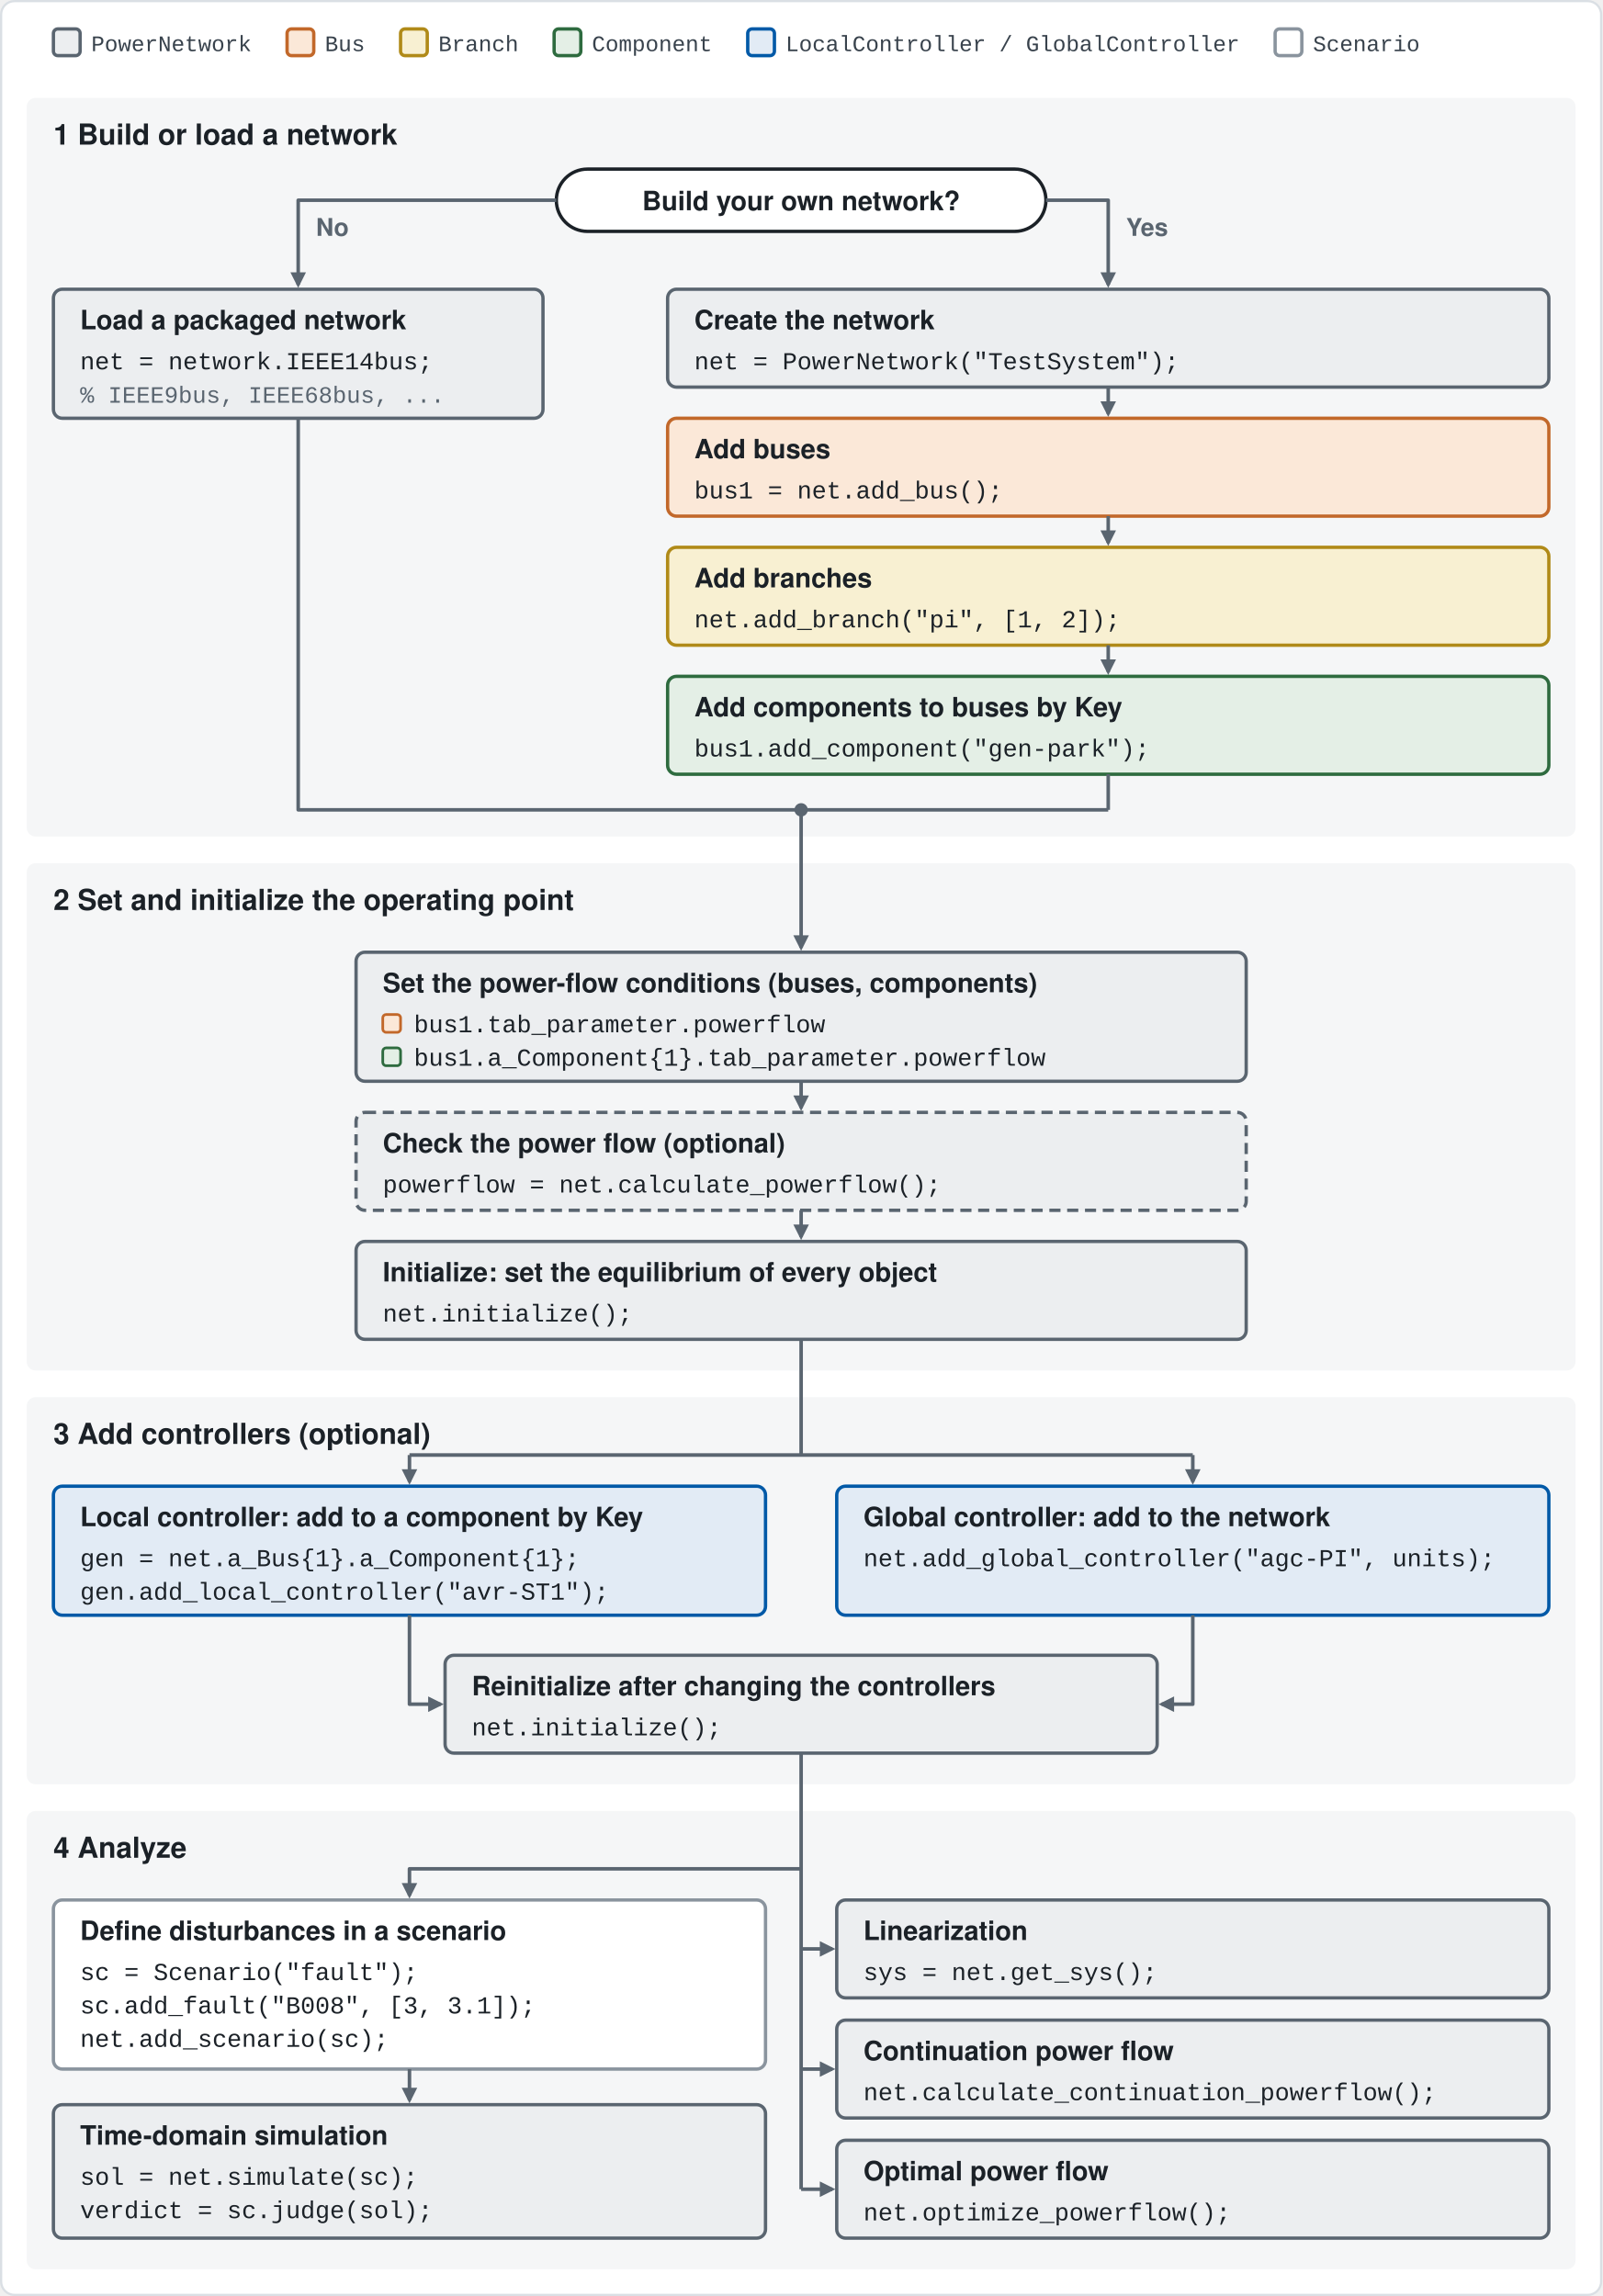
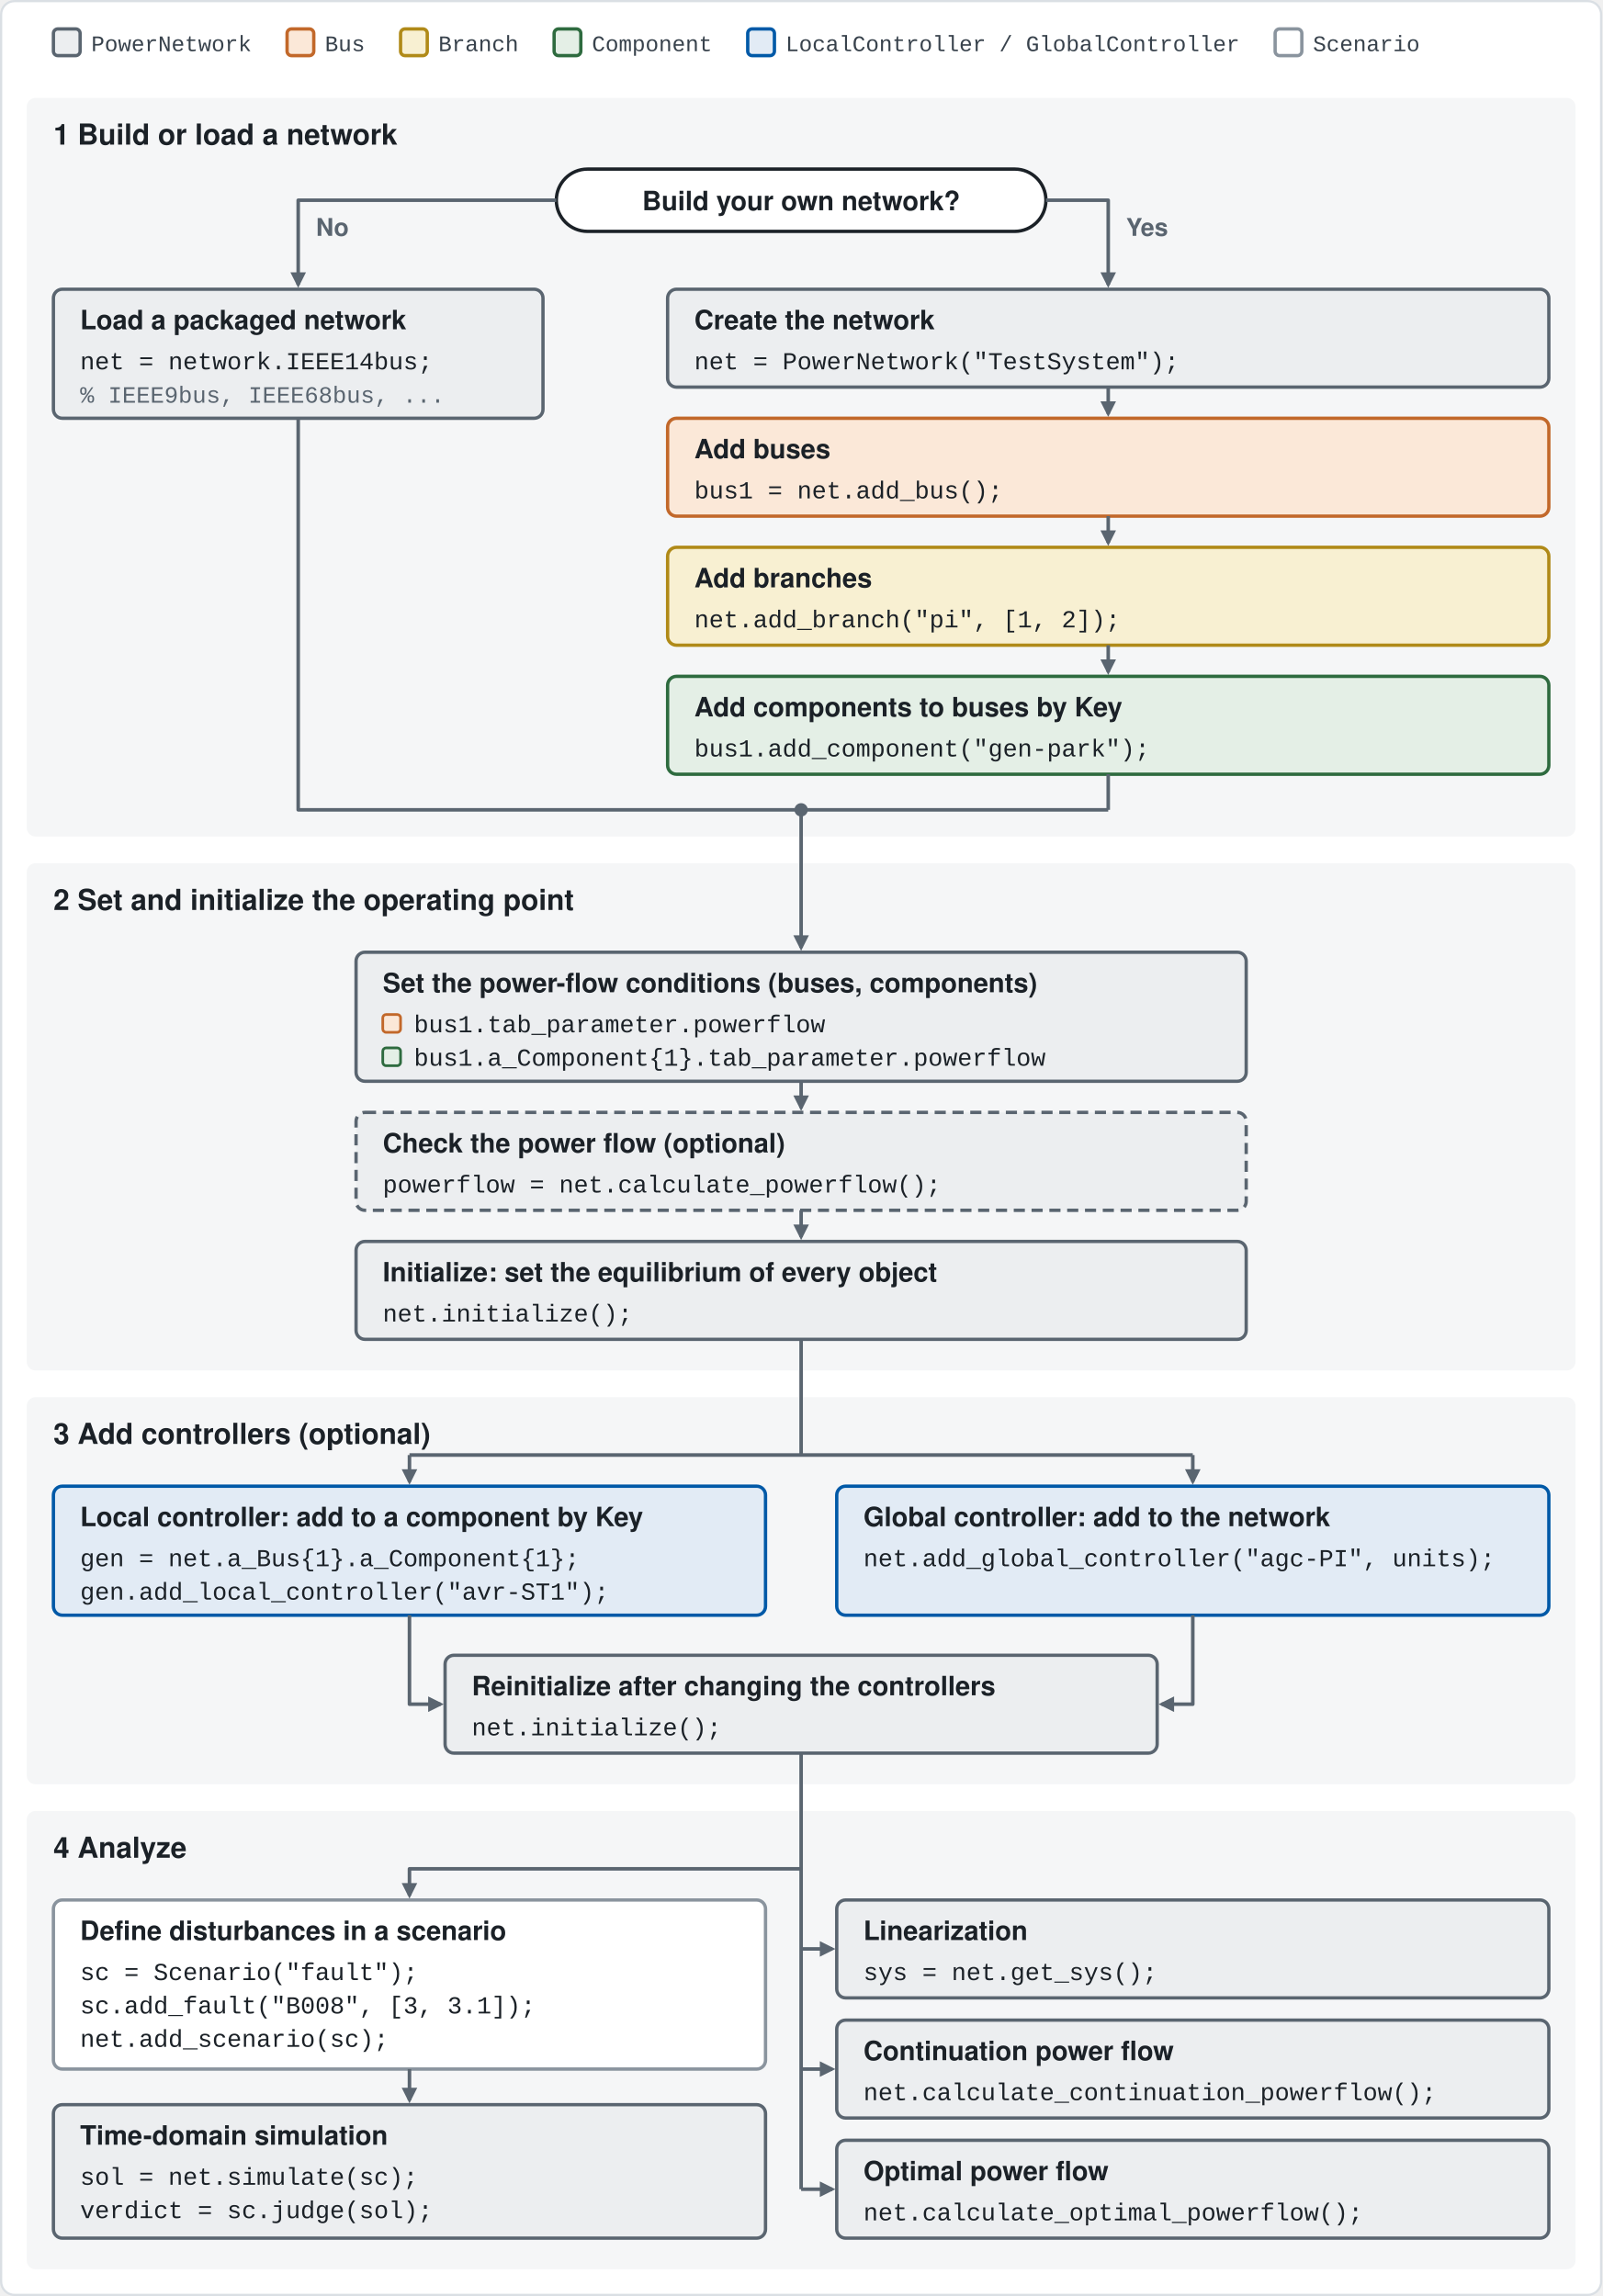
<svg xmlns="http://www.w3.org/2000/svg" viewBox="0 0 720 1032" width="720" height="1032" role="img" aria-labelledby="t d">
  <style>
    .h { font-family: -apple-system, "Segoe UI", Helvetica, Arial, sans-serif; font-size: 13px; font-weight: 700; fill: #1B2127; }
    .t { font-family: -apple-system, "Segoe UI", Helvetica, Arial, sans-serif; font-size: 12px; font-weight: 700; fill: #1B2127; }
    .yn { font-family: -apple-system, "Segoe UI", Helvetica, Arial, sans-serif; font-size: 11px; font-weight: 700; fill: #5A6570; }
    .c { font-family: ui-monospace, Menlo, Consolas, "Liberation Mono", monospace; font-size: 11px; fill: #1B2127; }
    .cm { font-family: ui-monospace, Menlo, Consolas, "Liberation Mono", monospace; font-size: 10.5px; fill: #5A6570; }
    .lg { font-family: ui-monospace, Menlo, Consolas, "Liberation Mono", monospace; font-size: 10px; fill: #38424C; }
    .ln { fill: none; stroke: #5A6570; stroke-width: 1.6; stroke-linejoin: round; }
  </style>
  <defs>
    <marker id="a" viewBox="0 0 10 10" refX="8" refY="5" markerWidth="7" markerHeight="7" markerUnits="userSpaceOnUse" orient="auto">
      <path d="M0 0 L10 5 L0 10 Z" fill="#5A6570" />
    </marker>
  </defs>
  <rect x="0.5" y="0.5" width="719" height="1031" rx="6" fill="#FFFFFF" stroke="#DADFE4" />
  <rect x="24" y="13" width="12" height="12" rx="2" fill="#ECEEF0" stroke="#5A6570" stroke-width="1.5" />
  <text class="lg" x="41" y="23">PowerNetwork</text>
  <rect x="129.0" y="13" width="12" height="12" rx="2" fill="#FBE8D8" stroke="#C2682A" stroke-width="1.5" />
  <text class="lg" x="146.0" y="23">Bus</text>
  <rect x="180.0" y="13" width="12" height="12" rx="2" fill="#F8F0D2" stroke="#B08A18" stroke-width="1.5" />
  <text class="lg" x="197.0" y="23">Branch</text>
  <rect x="249.0" y="13" width="12" height="12" rx="2" fill="#E4EFE6" stroke="#2E6B3F" stroke-width="1.5" />
  <text class="lg" x="266.0" y="23">Component</text>
  <rect x="336.0" y="13" width="12" height="12" rx="2" fill="#E2EBF5" stroke="#0059A7" stroke-width="1.5" />
  <text class="lg" x="353.0" y="23">LocalController / GlobalController</text>
  <rect x="573.0" y="13" width="12" height="12" rx="2" fill="#FFFFFF" stroke="#8A949E" stroke-width="1.5" />
  <text class="lg" x="590.0" y="23">Scenario</text>
  <rect x="12" y="44" width="696" height="332" rx="4" fill="#F5F6F7" />
  <text class="h" x="24" y="65">1  Build or load a network</text>
  <rect x="250" y="76" width="220" height="28" rx="14" fill="#FFFFFF" stroke="#1B2127" stroke-width="1.5" />
  <text class="t" x="360.0" y="94.5" text-anchor="middle">Build your own network?</text>
  <path class="ln" d="M250 90 H134 V128" marker-end="url(#a)" />
  <path class="ln" d="M470 90 H498 V128" marker-end="url(#a)" />
  <text class="yn" x="142" y="106">No</text>
  <text class="yn" x="506" y="106">Yes</text>
  <rect x="24" y="130" width="220" height="58" rx="4" fill="#ECEEF0" stroke="#5A6570" stroke-width="1.5" />
  <text class="t" x="36" y="148">Load a packaged network</text>
  <text class="c" x="36" y="166">net = network.IEEE14bus;</text>
  <text class="cm" x="36" y="181">% IEEE9bus, IEEE68bus, ...</text>
  <rect x="300" y="130" width="396" height="44" rx="4" fill="#ECEEF0" stroke="#5A6570" stroke-width="1.5" />
  <text class="t" x="312" y="148">Create the network</text>
  <text class="c" x="312" y="166">net = PowerNetwork("TestSystem");</text>
  <path class="ln" d="M498 174 V186" marker-end="url(#a)" />
  <rect x="300" y="188" width="396" height="44" rx="4" fill="#FBE8D8" stroke="#C2682A" stroke-width="1.5" />
  <text class="t" x="312" y="206">Add buses</text>
  <text class="c" x="312" y="224">bus1 = net.add_bus();</text>
  <path class="ln" d="M498 232 V244" marker-end="url(#a)" />
  <rect x="300" y="246" width="396" height="44" rx="4" fill="#F8F0D2" stroke="#B08A18" stroke-width="1.5" />
  <text class="t" x="312" y="264">Add branches</text>
  <text class="c" x="312" y="282">net.add_branch("pi", [1, 2]);</text>
  <path class="ln" d="M498 290 V302" marker-end="url(#a)" />
  <rect x="300" y="304" width="396" height="44" rx="4" fill="#E4EFE6" stroke="#2E6B3F" stroke-width="1.5" />
  <text class="t" x="312" y="322">Add components to buses by Key</text>
  <text class="c" x="312" y="340">bus1.add_component("gen-park");</text>
  <rect x="12" y="388" width="696" height="228" rx="4" fill="#F5F6F7" />
  <text class="h" x="24" y="409">2  Set and initialize the operating point</text>
  <path class="ln" d="M134 188 V364 H498" />
  <path class="ln" d="M498 348 V364" />
  <circle cx="360" cy="364" r="3" fill="#5A6570" />
  <path class="ln" d="M360 364 V426" marker-end="url(#a)" />
  <rect x="160" y="428" width="400" height="58" rx="4" fill="#ECEEF0" stroke="#5A6570" stroke-width="1.5" />
  <text class="t" x="172" y="446">Set the power-flow conditions (buses, components)</text>
  <rect x="172" y="456" width="8" height="8" rx="1.5" fill="#FBE8D8" stroke="#C2682A" stroke-width="1.2" />
  <text class="c" x="186" y="464">bus1.tab_parameter.powerflow</text>
  <rect x="172" y="471" width="8" height="8" rx="1.5" fill="#E4EFE6" stroke="#2E6B3F" stroke-width="1.2" />
  <text class="c" x="186" y="479">bus1.a_Component{1}.tab_parameter.powerflow</text>
  <path class="ln" d="M360 486 V498" marker-end="url(#a)" />
  <rect x="160" y="500" width="400" height="44" rx="4" fill="#ECEEF0" stroke="#5A6570" stroke-width="1.5" stroke-dasharray="5 3" />
  <text class="t" x="172" y="518">Check the power flow (optional)</text>
  <text class="c" x="172" y="536">powerflow = net.calculate_powerflow();</text>
  <path class="ln" d="M360 544 V556" marker-end="url(#a)" />
  <rect x="160" y="558" width="400" height="44" rx="4" fill="#ECEEF0" stroke="#5A6570" stroke-width="1.5" />
  <text class="t" x="172" y="576">Initialize: set the equilibrium of every object</text>
  <text class="c" x="172" y="594">net.initialize();</text>
  <rect x="12" y="628" width="696" height="174" rx="4" fill="#F5F6F7" />
  <text class="h" x="24" y="649">3  Add controllers (optional)</text>
  <path class="ln" d="M360 602 V654 M184 654 H536" />
  <path class="ln" d="M184 654 V666" marker-end="url(#a)" />
  <path class="ln" d="M536 654 V666" marker-end="url(#a)" />
  <rect x="24" y="668" width="320" height="58" rx="4" fill="#E2EBF5" stroke="#0059A7" stroke-width="1.5" />
  <text class="t" x="36" y="686">Local controller: add to a component by Key</text>
  <text class="c" x="36" y="704">gen = net.a_Bus{1}.a_Component{1};</text>
  <text class="c" x="36" y="719">gen.add_local_controller("avr-ST1");</text>
  <rect x="376" y="668" width="320" height="58" rx="4" fill="#E2EBF5" stroke="#0059A7" stroke-width="1.5" />
  <text class="t" x="388" y="686">Global controller: add to the network</text>
  <text class="c" x="388" y="704">net.add_global_controller("agc-PI", units);</text>
  <path class="ln" d="M184 726 V766 H198" marker-end="url(#a)" />
  <path class="ln" d="M536 726 V766 H522" marker-end="url(#a)" />
  <rect x="200" y="744" width="320" height="44" rx="4" fill="#ECEEF0" stroke="#5A6570" stroke-width="1.5" />
  <text class="t" x="212" y="762">Reinitialize after changing the controllers</text>
  <text class="c" x="212" y="780">net.initialize();</text>
  <rect x="12" y="814" width="696" height="206" rx="4" fill="#F5F6F7" />
  <text class="h" x="24" y="835">4  Analyze</text>
  <path class="ln" d="M360 788 V984" />
  <path class="ln" d="M360 840 H184 V852" marker-end="url(#a)" />
  <path class="ln" d="M360 876 H374" marker-end="url(#a)" />
  <path class="ln" d="M360 930 H374" marker-end="url(#a)" />
  <path class="ln" d="M360 984 H374" marker-end="url(#a)" />
  <rect x="24" y="854" width="320" height="76" rx="4" fill="#FFFFFF" stroke="#8A949E" stroke-width="1.5" />
  <text class="t" x="36" y="872">Define disturbances in a scenario</text>
  <text class="c" x="36" y="890">sc = Scenario("fault");</text>
  <text class="c" x="36" y="905">sc.add_fault("B008", [3, 3.1]);</text>
  <text class="c" x="36" y="920">net.add_scenario(sc);</text>
  <path class="ln" d="M184 930 V944" marker-end="url(#a)" />
  <rect x="24" y="946" width="320" height="60" rx="4" fill="#ECEEF0" stroke="#5A6570" stroke-width="1.5" />
  <text class="t" x="36" y="964">Time-domain simulation</text>
  <text class="c" x="36" y="982">sol = net.simulate(sc);</text>
  <text class="c" x="36" y="997">verdict = sc.judge(sol);</text>
  <rect x="376" y="854" width="320" height="44" rx="4" fill="#ECEEF0" stroke="#5A6570" stroke-width="1.5" />
  <text class="t" x="388" y="872">Linearization</text>
  <text class="c" x="388" y="890">sys = net.get_sys();</text>
  <rect x="376" y="908" width="320" height="44" rx="4" fill="#ECEEF0" stroke="#5A6570" stroke-width="1.5" />
  <text class="t" x="388" y="926">Continuation power flow</text>
  <text class="c" x="388" y="944">net.calculate_continuation_powerflow();</text>
  <rect x="376" y="962" width="320" height="44" rx="4" fill="#ECEEF0" stroke="#5A6570" stroke-width="1.5" />
  <text class="t" x="388" y="980">Optimal power flow</text>
-   <text class="c" x="388" y="998">net.optimize_powerflow();</text>
+   <text class="c" x="388" y="998">net.calculate_optimal_powerflow();</text>
</svg>
